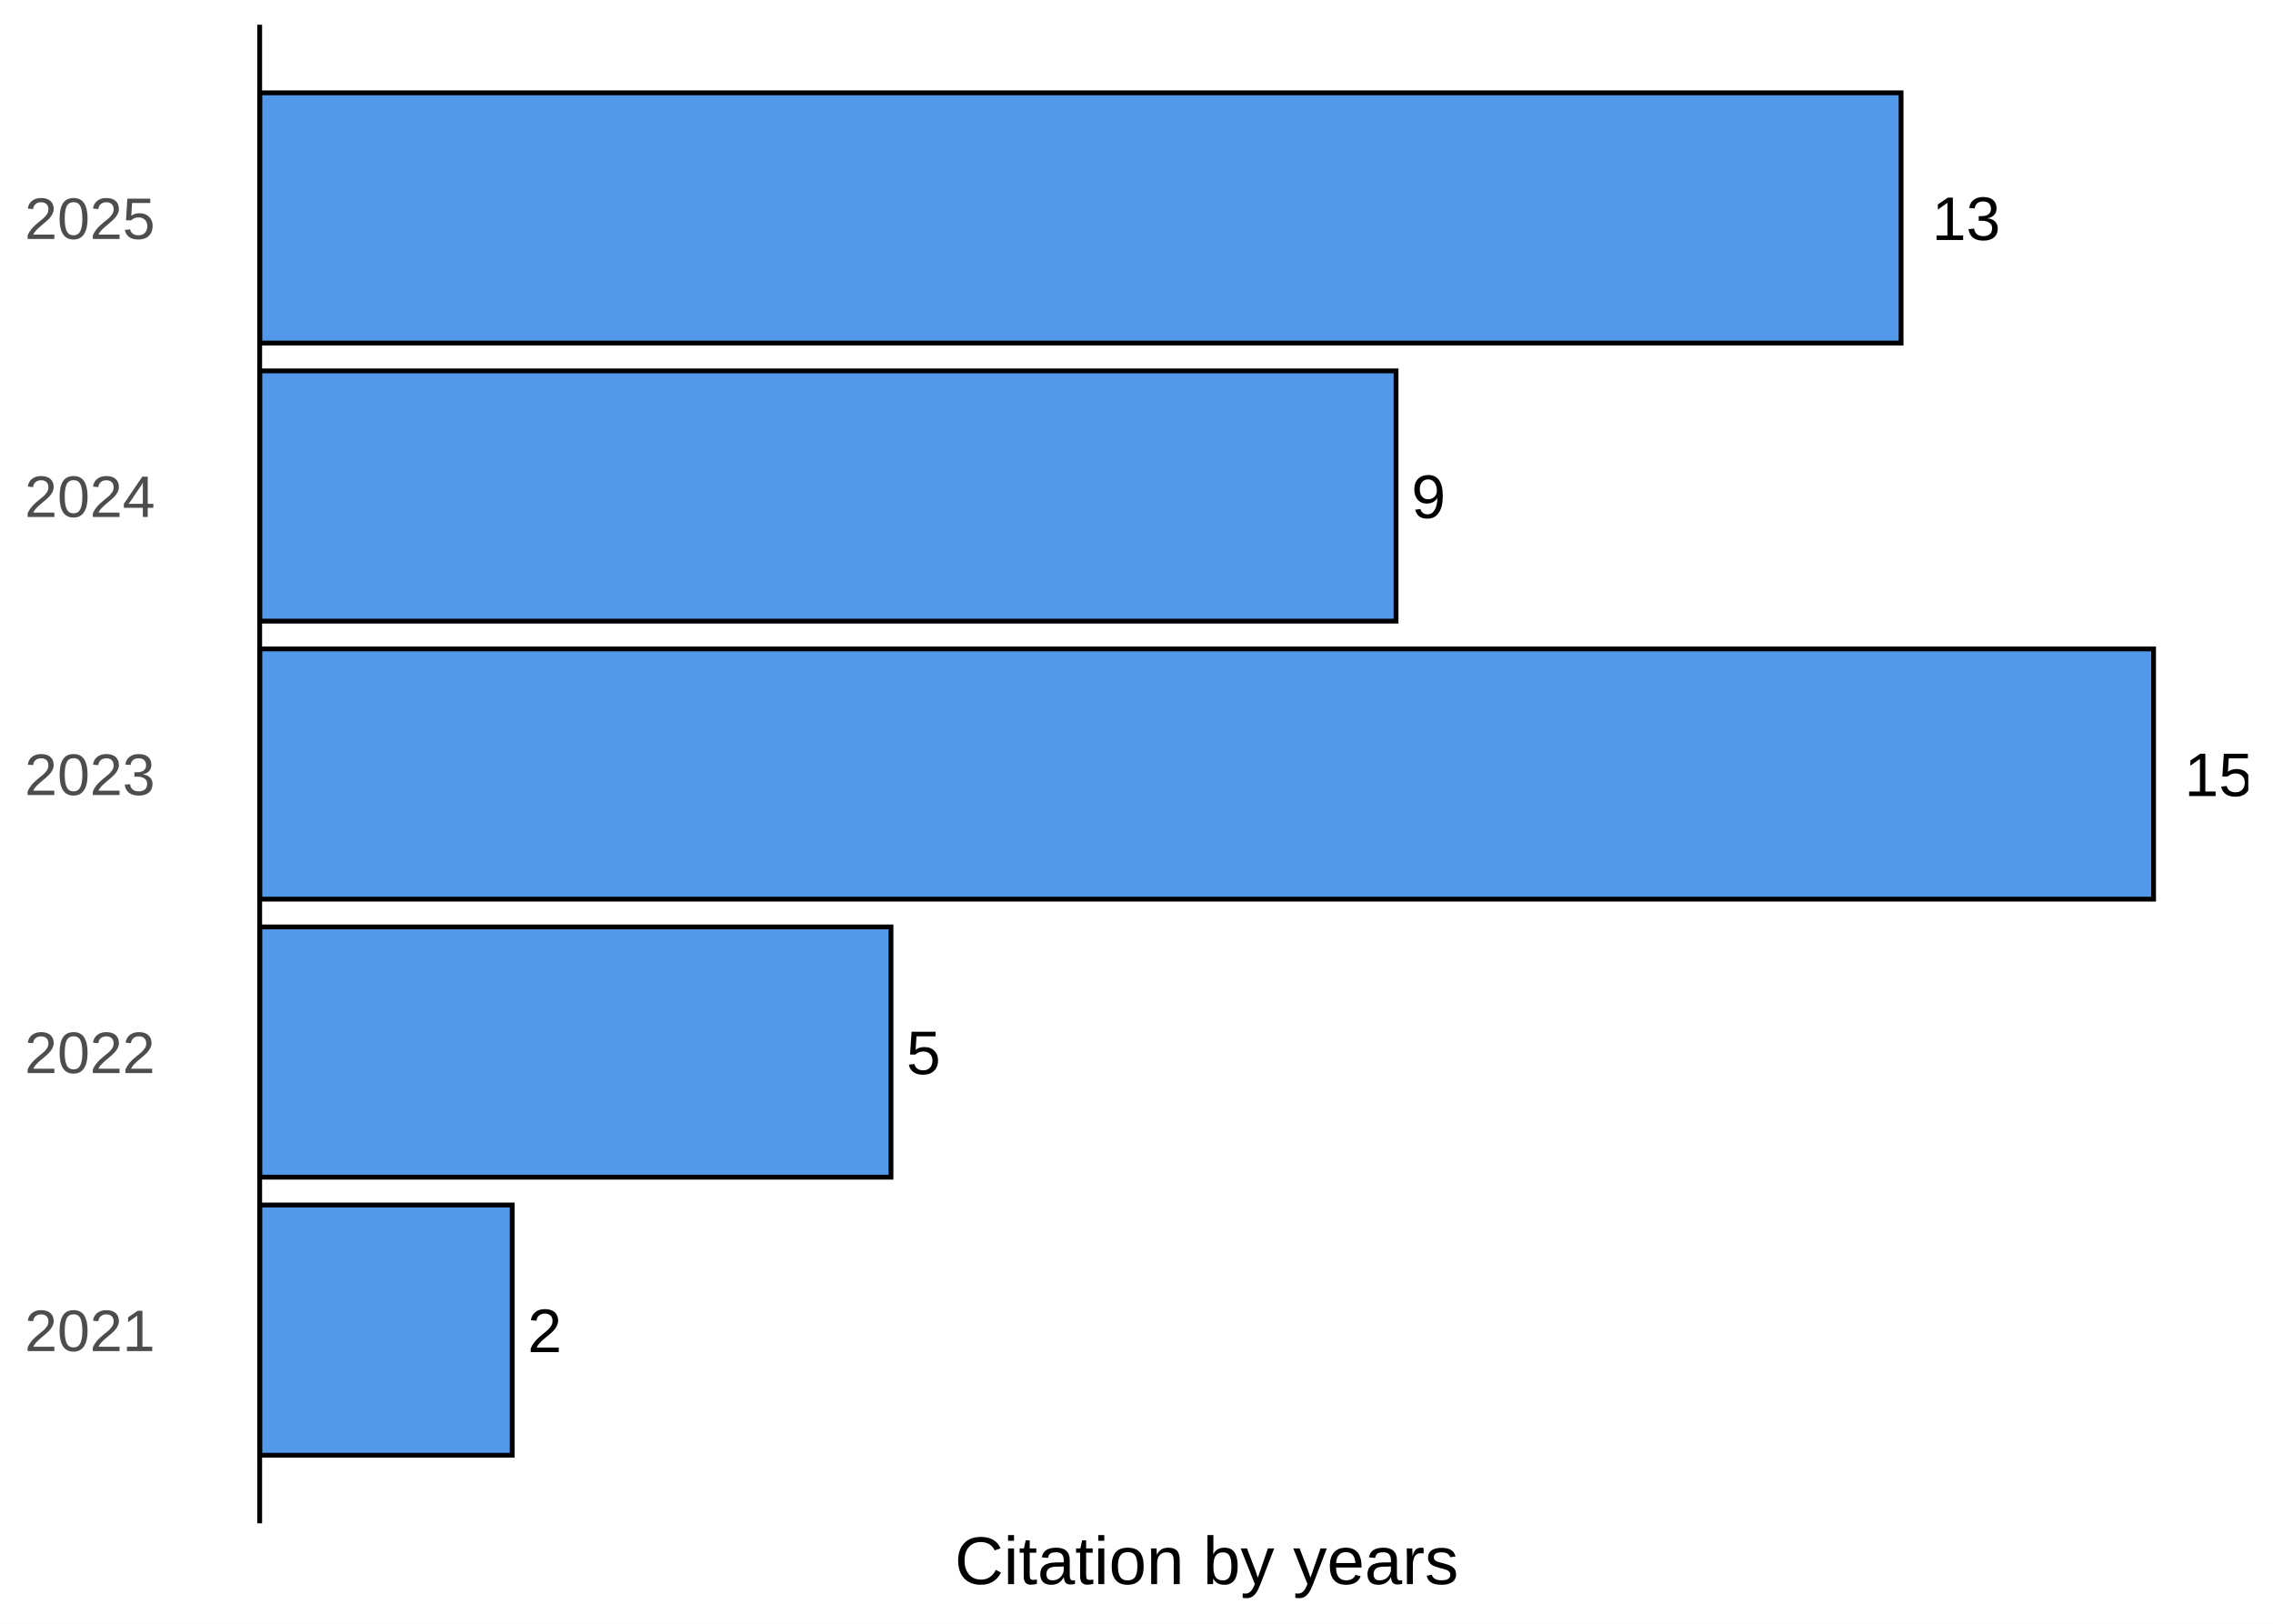
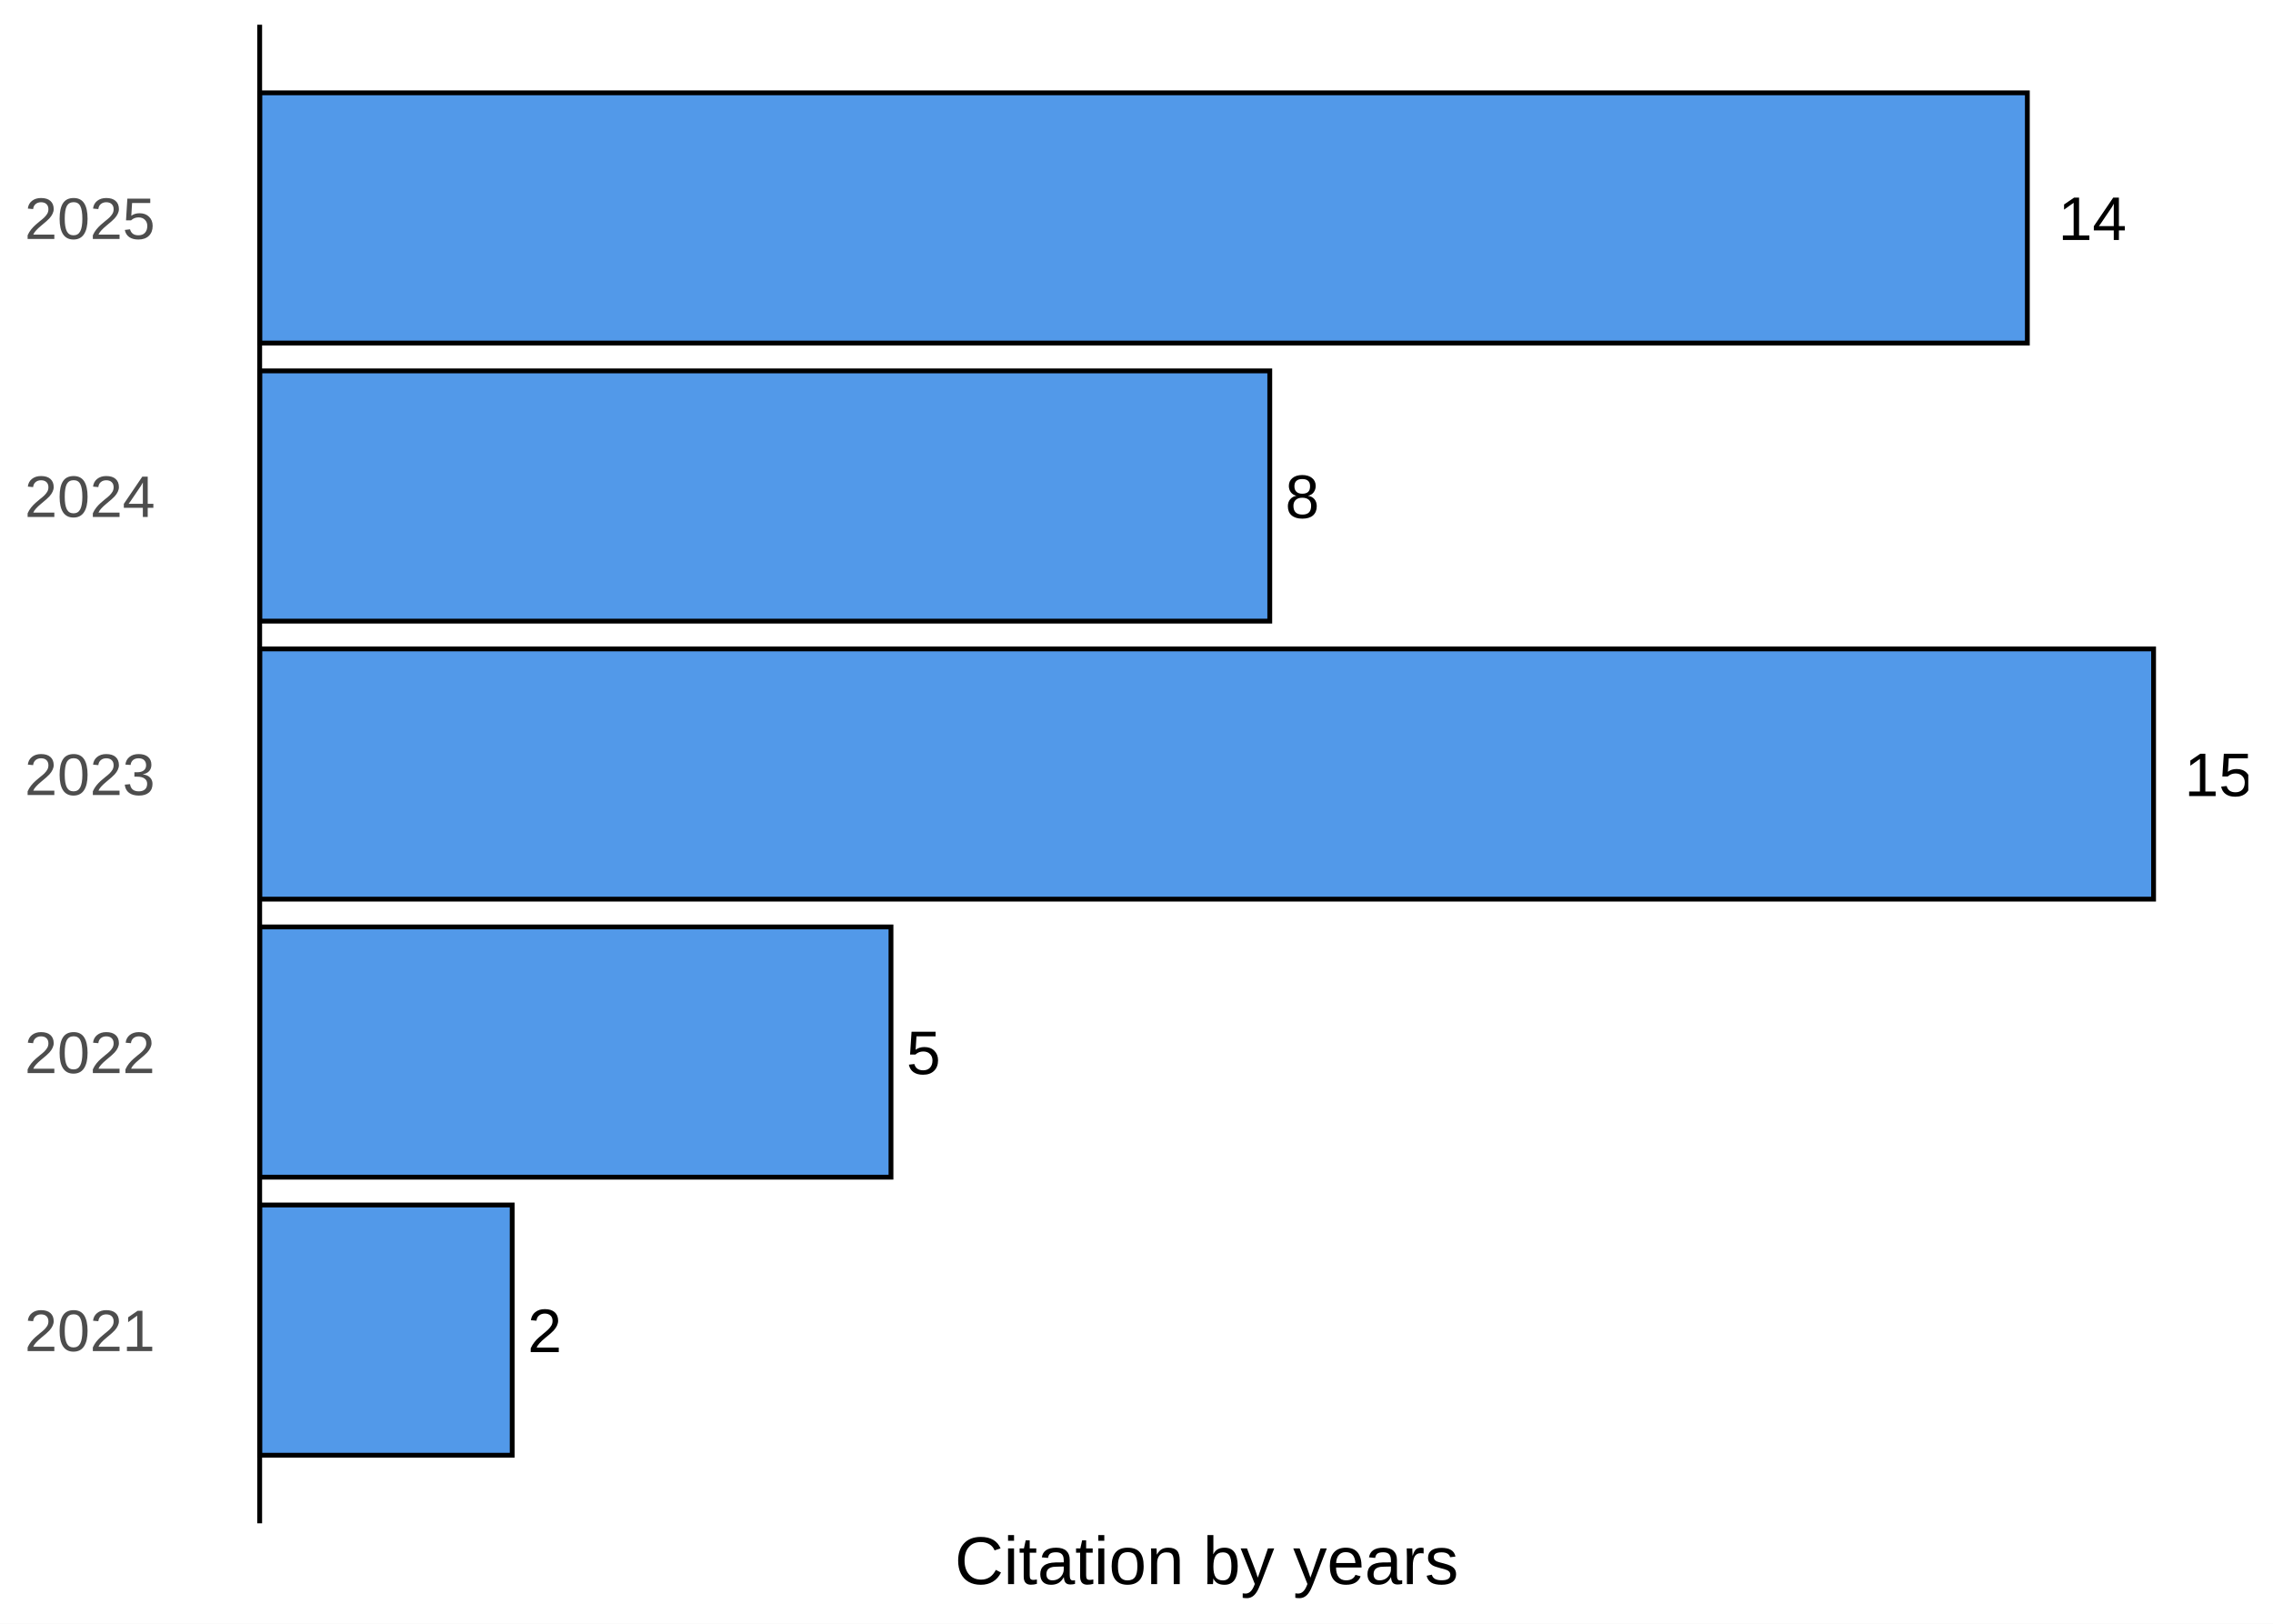
<svg xmlns="http://www.w3.org/2000/svg" width="504.00pt" height="360.00pt" viewBox="0 0 504.00 360.00">
  <g class="svglite">
    <defs>
      <style type="text/css">
    .svglite line, .svglite polyline, .svglite polygon, .svglite path, .svglite rect, .svglite circle {
      fill: none;
      stroke: #000000;
      stroke-linecap: round;
      stroke-linejoin: round;
      stroke-miterlimit: 10.00;
    }
    .svglite text {
      white-space: pre;
    }
    .svglite g.glyphgroup path {
      fill: inherit;
      stroke: none;
    }
  </style>
    </defs>
    <rect width="100%" height="100%" style="stroke: none; fill: #FFFFFF;" />
    <defs>
      <clipPath id="cpMC4wMHw1MDQuMDB8MC4wMHwzNjAuMDA=">
        <rect x="0.00" y="0.00" width="504.00" height="360.00" />
      </clipPath>
    </defs>
    <g clip-path="url(#cpMC4wMHw1MDQuMDB8MC4wMHwzNjAuMDA=)">
</g>
    <defs>
      <clipPath id="cpMzYuNTh8NDk4LjUyfDUuNDh8MzM3Ljc0">
        <rect x="36.58" y="5.48" width="461.94" height="332.26" />
      </clipPath>
    </defs>
    <g clip-path="url(#cpMzYuNTh8NDk4LjUyfDUuNDh8MzM3Ljc0)">
      <rect x="57.58" y="267.16" width="55.99" height="55.48" style="stroke-width: 1.07; stroke-linecap: butt; stroke-linejoin: miter; fill: #2780E3; fill-opacity: 0.80;" />
      <rect x="57.58" y="205.51" width="139.98" height="55.48" style="stroke-width: 1.07; stroke-linecap: butt; stroke-linejoin: miter; fill: #2780E3; fill-opacity: 0.80;" />
      <rect x="57.58" y="143.87" width="419.94" height="55.48" style="stroke-width: 1.07; stroke-linecap: butt; stroke-linejoin: miter; fill: #2780E3; fill-opacity: 0.80;" />
-       <rect x="57.58" y="82.23" width="251.97" height="55.48" style="stroke-width: 1.07; stroke-linecap: butt; stroke-linejoin: miter; fill: #2780E3; fill-opacity: 0.80;" />
-       <rect x="57.58" y="20.58" width="363.95" height="55.48" style="stroke-width: 1.07; stroke-linecap: butt; stroke-linejoin: miter; fill: #2780E3; fill-opacity: 0.80;" />
+       <rect x="57.58" y="82.23" width="223.97" height="55.48" style="stroke-width: 1.07; stroke-linecap: butt; stroke-linejoin: miter; fill: #2780E3; fill-opacity: 0.80;" />
+       <rect x="57.58" y="20.58" width="391.95" height="55.48" style="stroke-width: 1.07; stroke-linecap: butt; stroke-linejoin: miter; fill: #2780E3; fill-opacity: 0.80;" />
      <text x="116.99" y="299.78" style="font-size: 13.66px; font-family: &quot;Arial&quot;;" textLength="7.59px" lengthAdjust="spacingAndGlyphs">2</text>
      <text x="200.98" y="238.14" style="font-size: 13.66px; font-family: &quot;Arial&quot;;" textLength="7.59px" lengthAdjust="spacingAndGlyphs">5</text>
      <text x="484.36" y="176.50" style="font-size: 13.66px; font-family: &quot;Arial&quot;;" textLength="15.19px" lengthAdjust="spacingAndGlyphs">15</text>
-       <text x="312.96" y="114.85" style="font-size: 13.66px; font-family: &quot;Arial&quot;;" textLength="7.59px" lengthAdjust="spacingAndGlyphs">9</text>
-       <text x="428.37" y="53.21" style="font-size: 13.66px; font-family: &quot;Arial&quot;;" textLength="15.19px" lengthAdjust="spacingAndGlyphs">13</text>
+       <text x="284.97" y="114.85" style="font-size: 13.66px; font-family: &quot;Arial&quot;;" textLength="7.59px" lengthAdjust="spacingAndGlyphs">8</text>
+       <text x="456.36" y="53.21" style="font-size: 13.66px; font-family: &quot;Arial&quot;;" textLength="15.19px" lengthAdjust="spacingAndGlyphs">14</text>
      <line x1="57.58" y1="337.74" x2="57.58" y2="5.48" style="stroke-width: 1.07; stroke-linecap: butt;" />
    </g>
    <g clip-path="url(#cpMC4wMHw1MDQuMDB8MC4wMHwzNjAuMDA=)">
      <text x="34.39" y="299.55" text-anchor="end" style="font-size: 13.00px;fill: #4D4D4D; font-family: &quot;Arial&quot;;" textLength="28.94px" lengthAdjust="spacingAndGlyphs">2021</text>
      <text x="34.39" y="237.91" text-anchor="end" style="font-size: 13.00px;fill: #4D4D4D; font-family: &quot;Arial&quot;;" textLength="28.94px" lengthAdjust="spacingAndGlyphs">2022</text>
      <text x="34.39" y="176.26" text-anchor="end" style="font-size: 13.00px;fill: #4D4D4D; font-family: &quot;Arial&quot;;" textLength="28.94px" lengthAdjust="spacingAndGlyphs">2023</text>
      <text x="34.39" y="114.62" text-anchor="end" style="font-size: 13.00px;fill: #4D4D4D; font-family: &quot;Arial&quot;;" textLength="28.94px" lengthAdjust="spacingAndGlyphs">2024</text>
      <text x="34.39" y="52.98" text-anchor="end" style="font-size: 13.00px;fill: #4D4D4D; font-family: &quot;Arial&quot;;" textLength="28.94px" lengthAdjust="spacingAndGlyphs">2025</text>
      <text x="267.55" y="351.22" text-anchor="middle" style="font-size: 15.00px; font-family: &quot;Arial&quot;;" textLength="111.73px" lengthAdjust="spacingAndGlyphs">Citation by years</text>
    </g>
  </g>
</svg>
